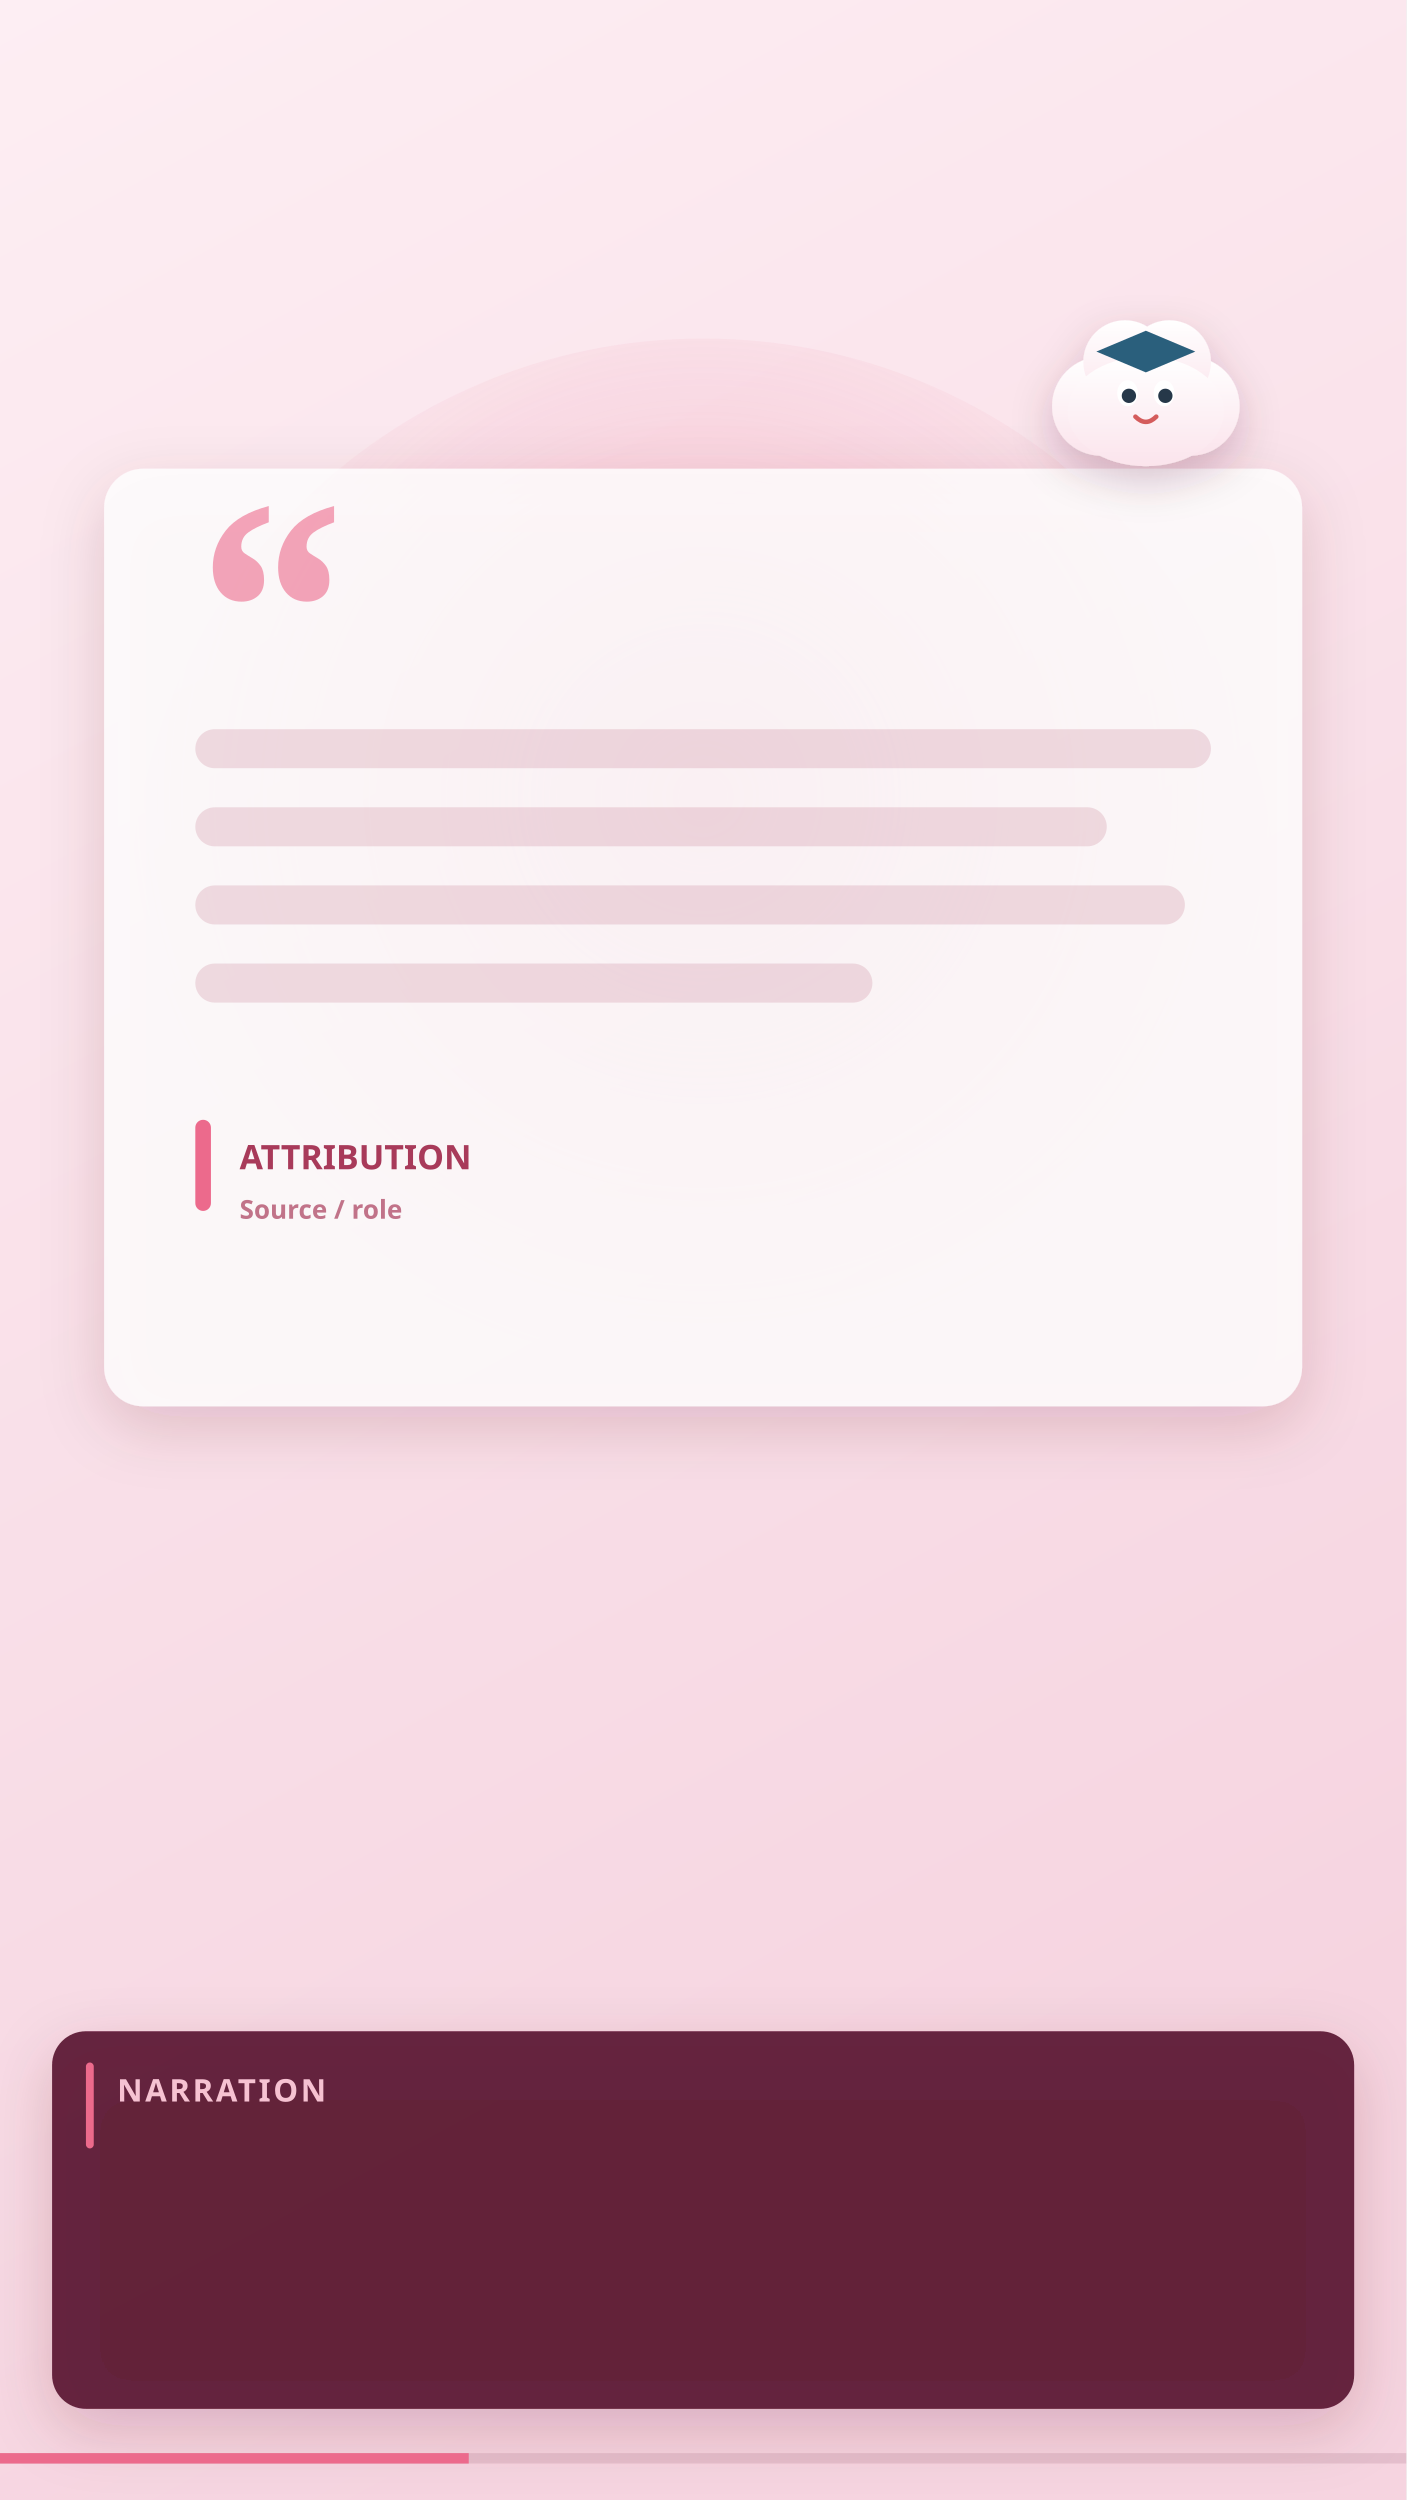
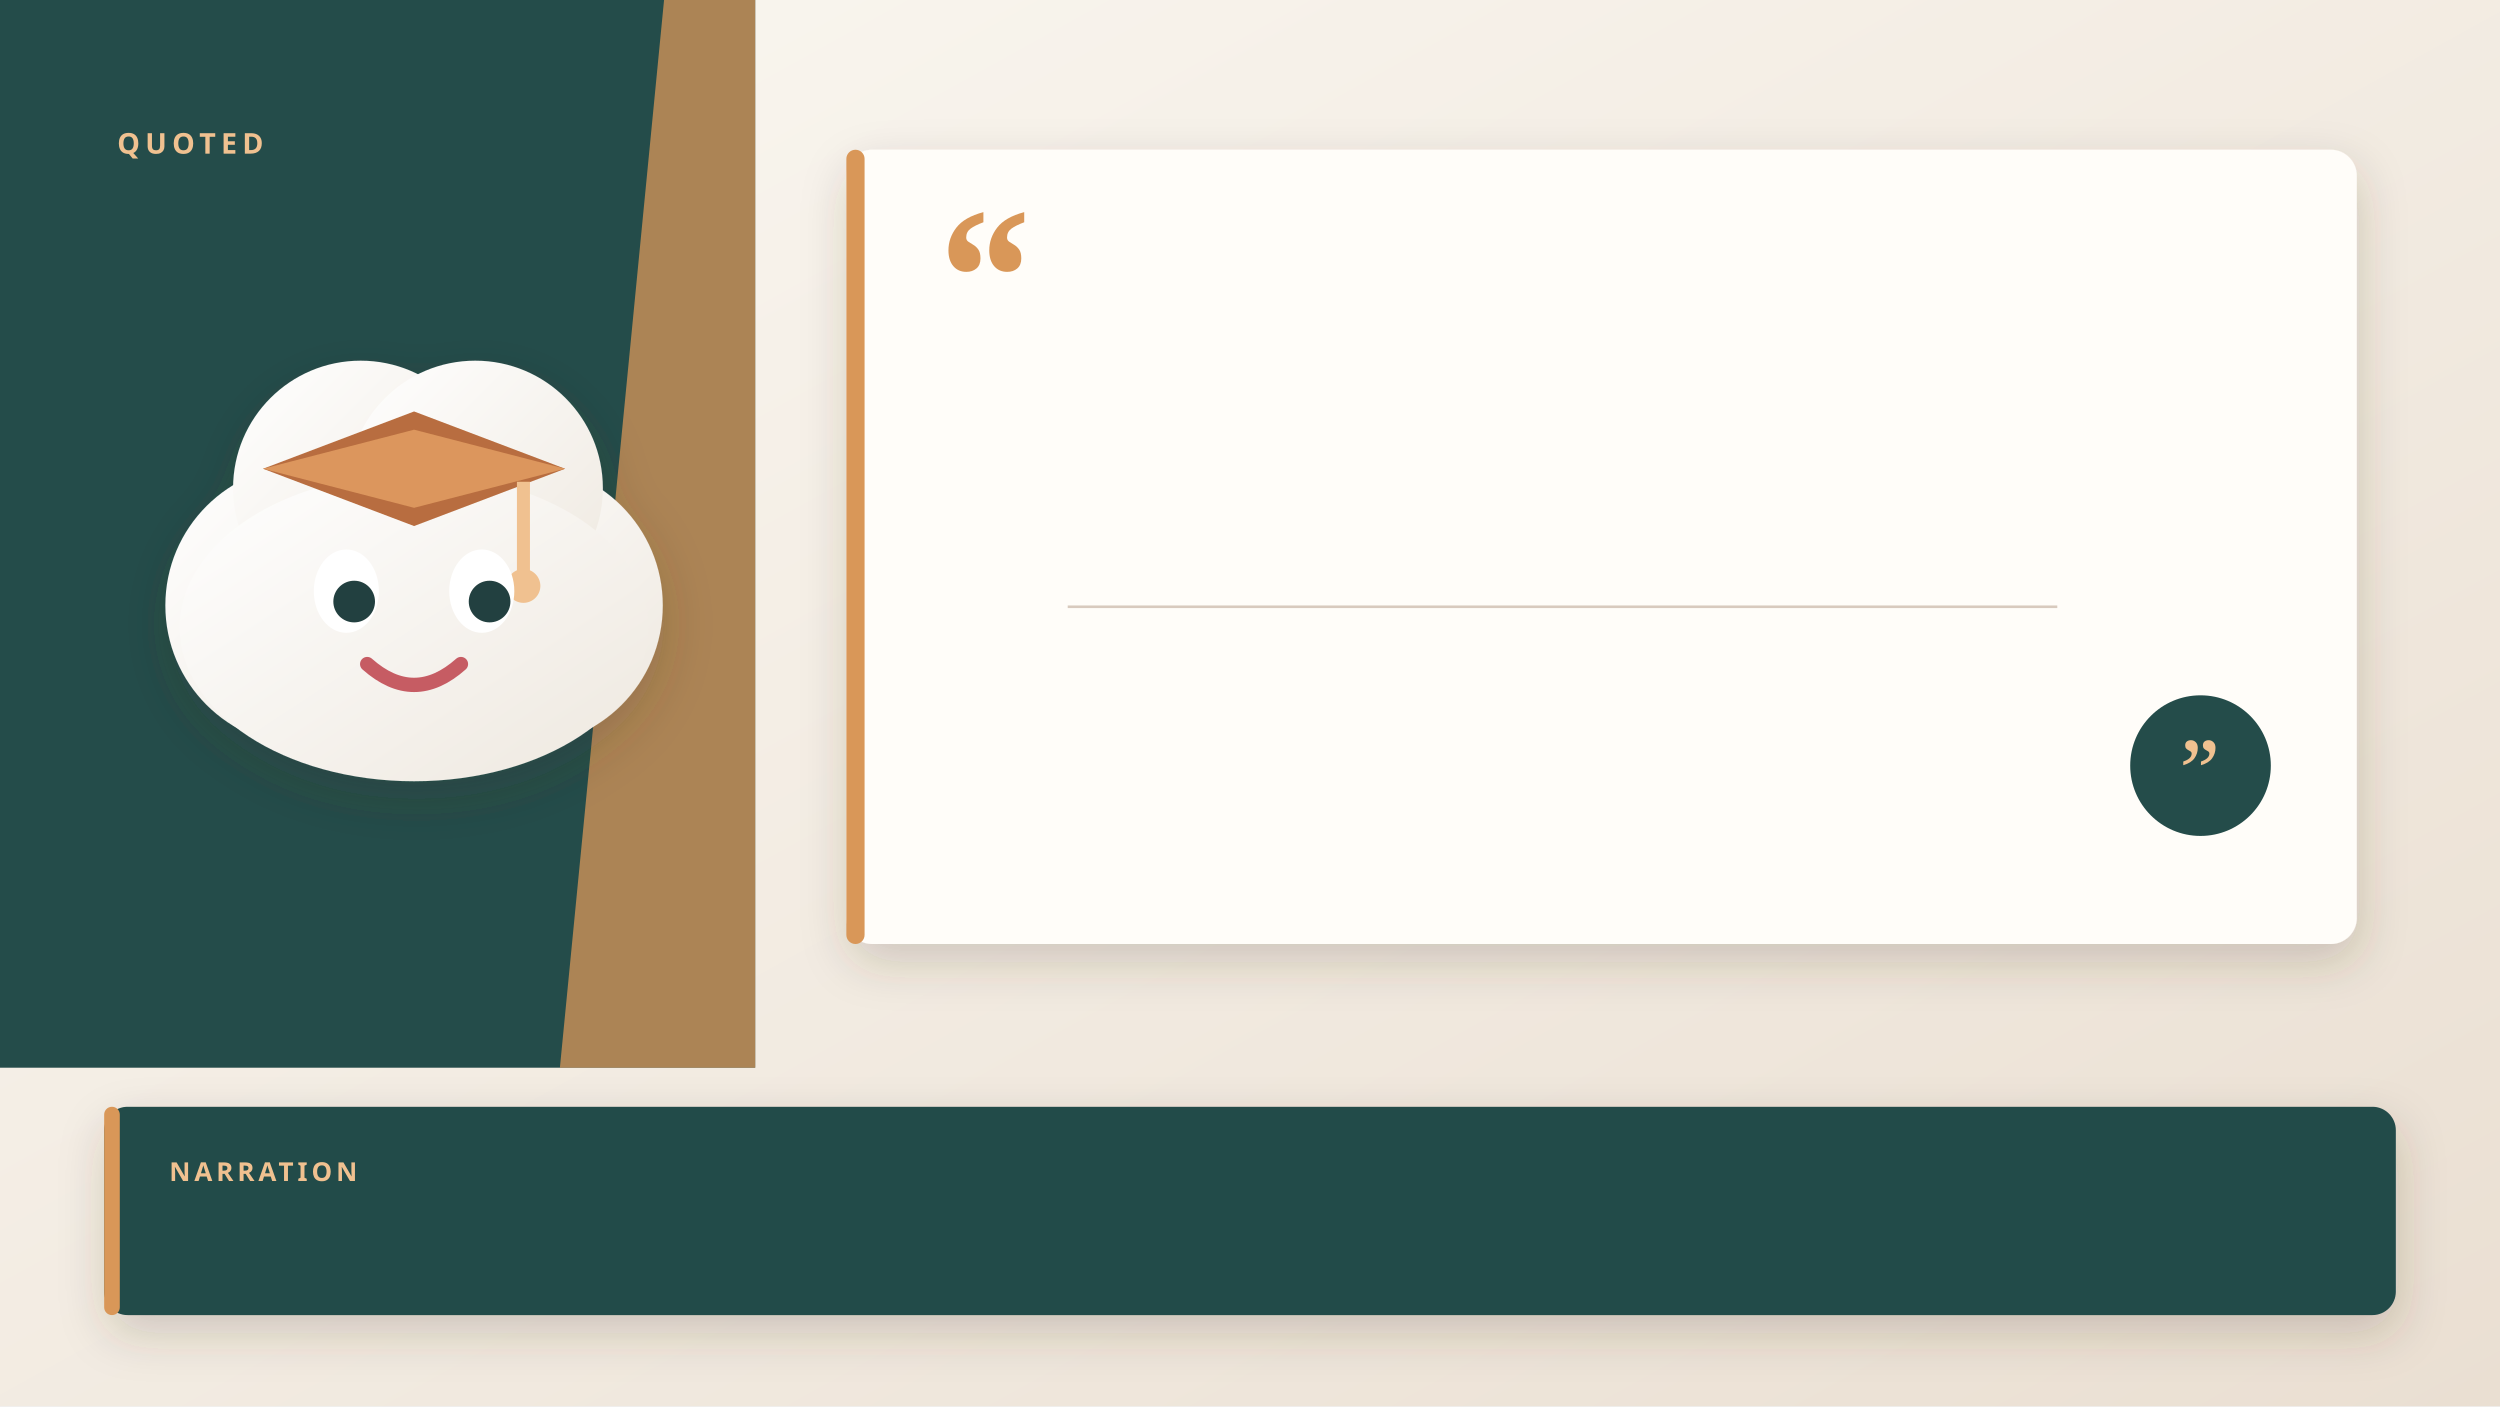
- <svg xmlns="http://www.w3.org/2000/svg" viewBox="0 0 1080 1920" width="1080" height="1920">
+ <svg xmlns="http://www.w3.org/2000/svg" viewBox="0 0 1920 1080" width="1920" height="1080">
  <defs>
-     <linearGradient id="bg" x1="0" y1="0" x2="0.3" y2="1">
-       <stop offset="0%" stop-color="#fdeef3" />
-       <stop offset="100%" stop-color="#f6d4e0" />
+     <linearGradient id="quote-bg" x2="1" y2="1">
+       <stop stop-color="#fbf8f2" />
+       <stop offset="1" stop-color="#eadfd2" />
    </linearGradient>
-     <radialGradient id="glow" cx="0.5" cy="0.4" r="0.5">
-       <stop offset="0%" stop-color="#ec6a8c" stop-opacity="0.35" />
-       <stop offset="100%" stop-color="#ec6a8c" stop-opacity="0" />
-     </radialGradient>
-     <linearGradient id="cloudFill" x1="0" y1="0" x2="0" y2="1">
-       <stop offset="0%" stop-color="#ffffff" />
-       <stop offset="100%" stop-color="#fbe4ec" />
+     <linearGradient id="quote-cloud" y2="1">
+       <stop stop-color="#fff" />
+       <stop offset="1" stop-color="#eee8df" />
    </linearGradient>
-     <filter id="soft" x="-40%" y="-40%" width="180%" height="180%">
-       <feDropShadow dx="0" dy="16" stdDeviation="24" flood-color="#5a1730" flood-opacity="0.20" />
-     </filter>
-     <filter id="cloudShadow" x="-60%" y="-60%" width="220%" height="220%">
-       <feDropShadow dx="0" dy="12" stdDeviation="16" flood-color="#5a1730" flood-opacity="0.22" />
+     <filter id="quote-shadow" x="-25%" y="-25%" width="150%" height="165%">
+       <feDropShadow dy="14" stdDeviation="18" flood-color="#4a362a" flood-opacity="0.2" />
    </filter>
  </defs>
-   <rect width="1080" height="1920" fill="url(#bg)" />
-   <circle cx="540" cy="700" r="440" fill="url(#glow)" />
-   <g filter="url(#soft)">
-     <rect x="80" y="360" width="920" height="720" rx="30" fill="#ffffff" opacity="0.8" />
+   <rect width="1920" height="1080" fill="url(#quote-bg)" />
+   <rect x="0" width="580" height="820" fill="#244c4a" />
+   <path d="M510 0H580V820H430Z" fill="#d99758" opacity="0.75" />
+   <text x="90" y="118" fill="#f0c190" font-family="Segoe UI, sans-serif" font-size="22" font-weight="800" letter-spacing="4">QUOTED</text>
+   <g filter="url(#quote-shadow)">
+     <circle cx="235" cy="465" r="108" fill="url(#quote-cloud)" />
+     <circle cx="401" cy="465" r="108" fill="url(#quote-cloud)" />
+     <circle cx="277" cy="375" r="98" fill="url(#quote-cloud)" />
+     <circle cx="365" cy="375" r="98" fill="url(#quote-cloud)" />
+     <ellipse cx="318" cy="482" rx="180" ry="118" fill="url(#quote-cloud)" />
+     <polygon points="202,360 318,316 434,360 318,404" fill="#b86d3f" />
+     <polygon points="202,360 318,330 434,360 318,390" fill="#dc965d" />
+     <path d="M402 370V440" stroke="#f0c190" stroke-width="10" />
+     <circle cx="402" cy="450" r="13" fill="#f0c190" />
+     <ellipse cx="266" cy="454" rx="25" ry="32" fill="#fff" />
+     <circle cx="272" cy="462" r="16" fill="#24403f" />
+     <ellipse cx="370" cy="454" rx="25" ry="32" fill="#fff" />
+     <circle cx="376" cy="462" r="16" fill="#24403f" />
+     <path d="M282 510Q318 542 354 510" fill="none" stroke="#c65b64" stroke-width="11" stroke-linecap="round" />
  </g>
-   <text x="150" y="560" fill="#ec6a8c" font-family="Georgia, serif" font-size="240" font-weight="800" opacity="0.6">“</text>
-   <g fill="#a83a5a" opacity="0.16">
-     <rect x="150" y="560" width="780" height="30" rx="15" />
-     <rect x="150" y="620" width="700" height="30" rx="15" />
-     <rect x="150" y="680" width="760" height="30" rx="15" />
-     <rect x="150" y="740" width="520" height="30" rx="15" />
+   <g filter="url(#quote-shadow)">
+     <rect x="650" y="115" width="1160" height="610" rx="20" fill="#fffdf9" />
  </g>
-   <rect x="150" y="860" width="12" height="70" rx="6" fill="#ec6a8c" />
-   <text x="184" y="898" fill="#a83a5a" font-family="'Segoe UI', sans-serif" font-size="26" font-weight="800">ATTRIBUTION</text>
-   <text x="184" y="936" fill="#a83a5a" font-family="'Segoe UI', sans-serif" font-size="20" font-weight="600" opacity="0.7">Source / role</text>
-   <g transform="translate(880, 300)" filter="url(#cloudShadow)">
-     <g>
-       <circle cx="-34" cy="12" r="38" fill="url(#cloudFill)" />
-       <circle cx="34" cy="12" r="38" fill="url(#cloudFill)" />
-       <circle cx="-16" cy="-22" r="32" fill="url(#cloudFill)" />
-       <circle cx="18" cy="-22" r="32" fill="url(#cloudFill)" />
-       <ellipse cx="0" cy="16" rx="60" ry="42" fill="url(#cloudFill)" />
-     </g>
-     <polygon points="-38,-30 0,-46 38,-30 0,-14" fill="#2c5f7c" />
-     <ellipse cx="-14" cy="2" rx="8" ry="10" fill="#fff" />
-     <circle cx="-13" cy="4" r="5.5" fill="#25384a" />
-     <ellipse cx="14" cy="2" rx="8" ry="10" fill="#fff" />
-     <circle cx="15" cy="4" r="5.5" fill="#25384a" />
-     <path d="M-8,20 Q0,28 8,20" fill="none" stroke="#d45b5b" stroke-width="3.5" stroke-linecap="round" />
-   </g>
-   <g filter="url(#soft)">
-     <rect x="40" y="1560" width="1000" height="290" rx="26" fill="#5a1730" opacity="0.92" />
-   </g>
-   <rect x="66" y="1584" width="6" height="66" rx="3" fill="#ec6a8c" />
-   <text x="90" y="1614" fill="#f6c2d2" font-family="'Segoe UI', sans-serif" font-size="24" font-weight="800" letter-spacing="2">NARRATION</text>
-   <rect x="0" y="1884" width="1080" height="8" fill="#5a1730" opacity="0.12" />
-   <rect x="0" y="1884" width="360" height="8" fill="#ec6a8c" />
+   <rect x="650" y="115" width="14" height="610" rx="7" fill="#d99758" />
+   <text x="720" y="270" fill="#d99758" font-family="Georgia, serif" font-size="150" font-weight="700">“</text>
+   <rect x="820" y="465" width="760" height="2" fill="#d8cabe" />
+   <circle cx="1690" cy="588" r="54" fill="#244c4a" />
+   <text x="1690" y="617" text-anchor="middle" fill="#f0c190" font-family="Georgia, serif" font-size="68">”</text>
+   <rect x="80" y="850" width="1760" height="160" rx="18" fill="#244c4a" filter="url(#quote-shadow)" />
+   <rect x="80" y="850" width="12" height="160" rx="6" fill="#d99758" />
+   <text x="130" y="907" fill="#f0c190" font-family="Segoe UI, sans-serif" font-size="20" font-weight="800" letter-spacing="3">NARRATION</text>
</svg>
